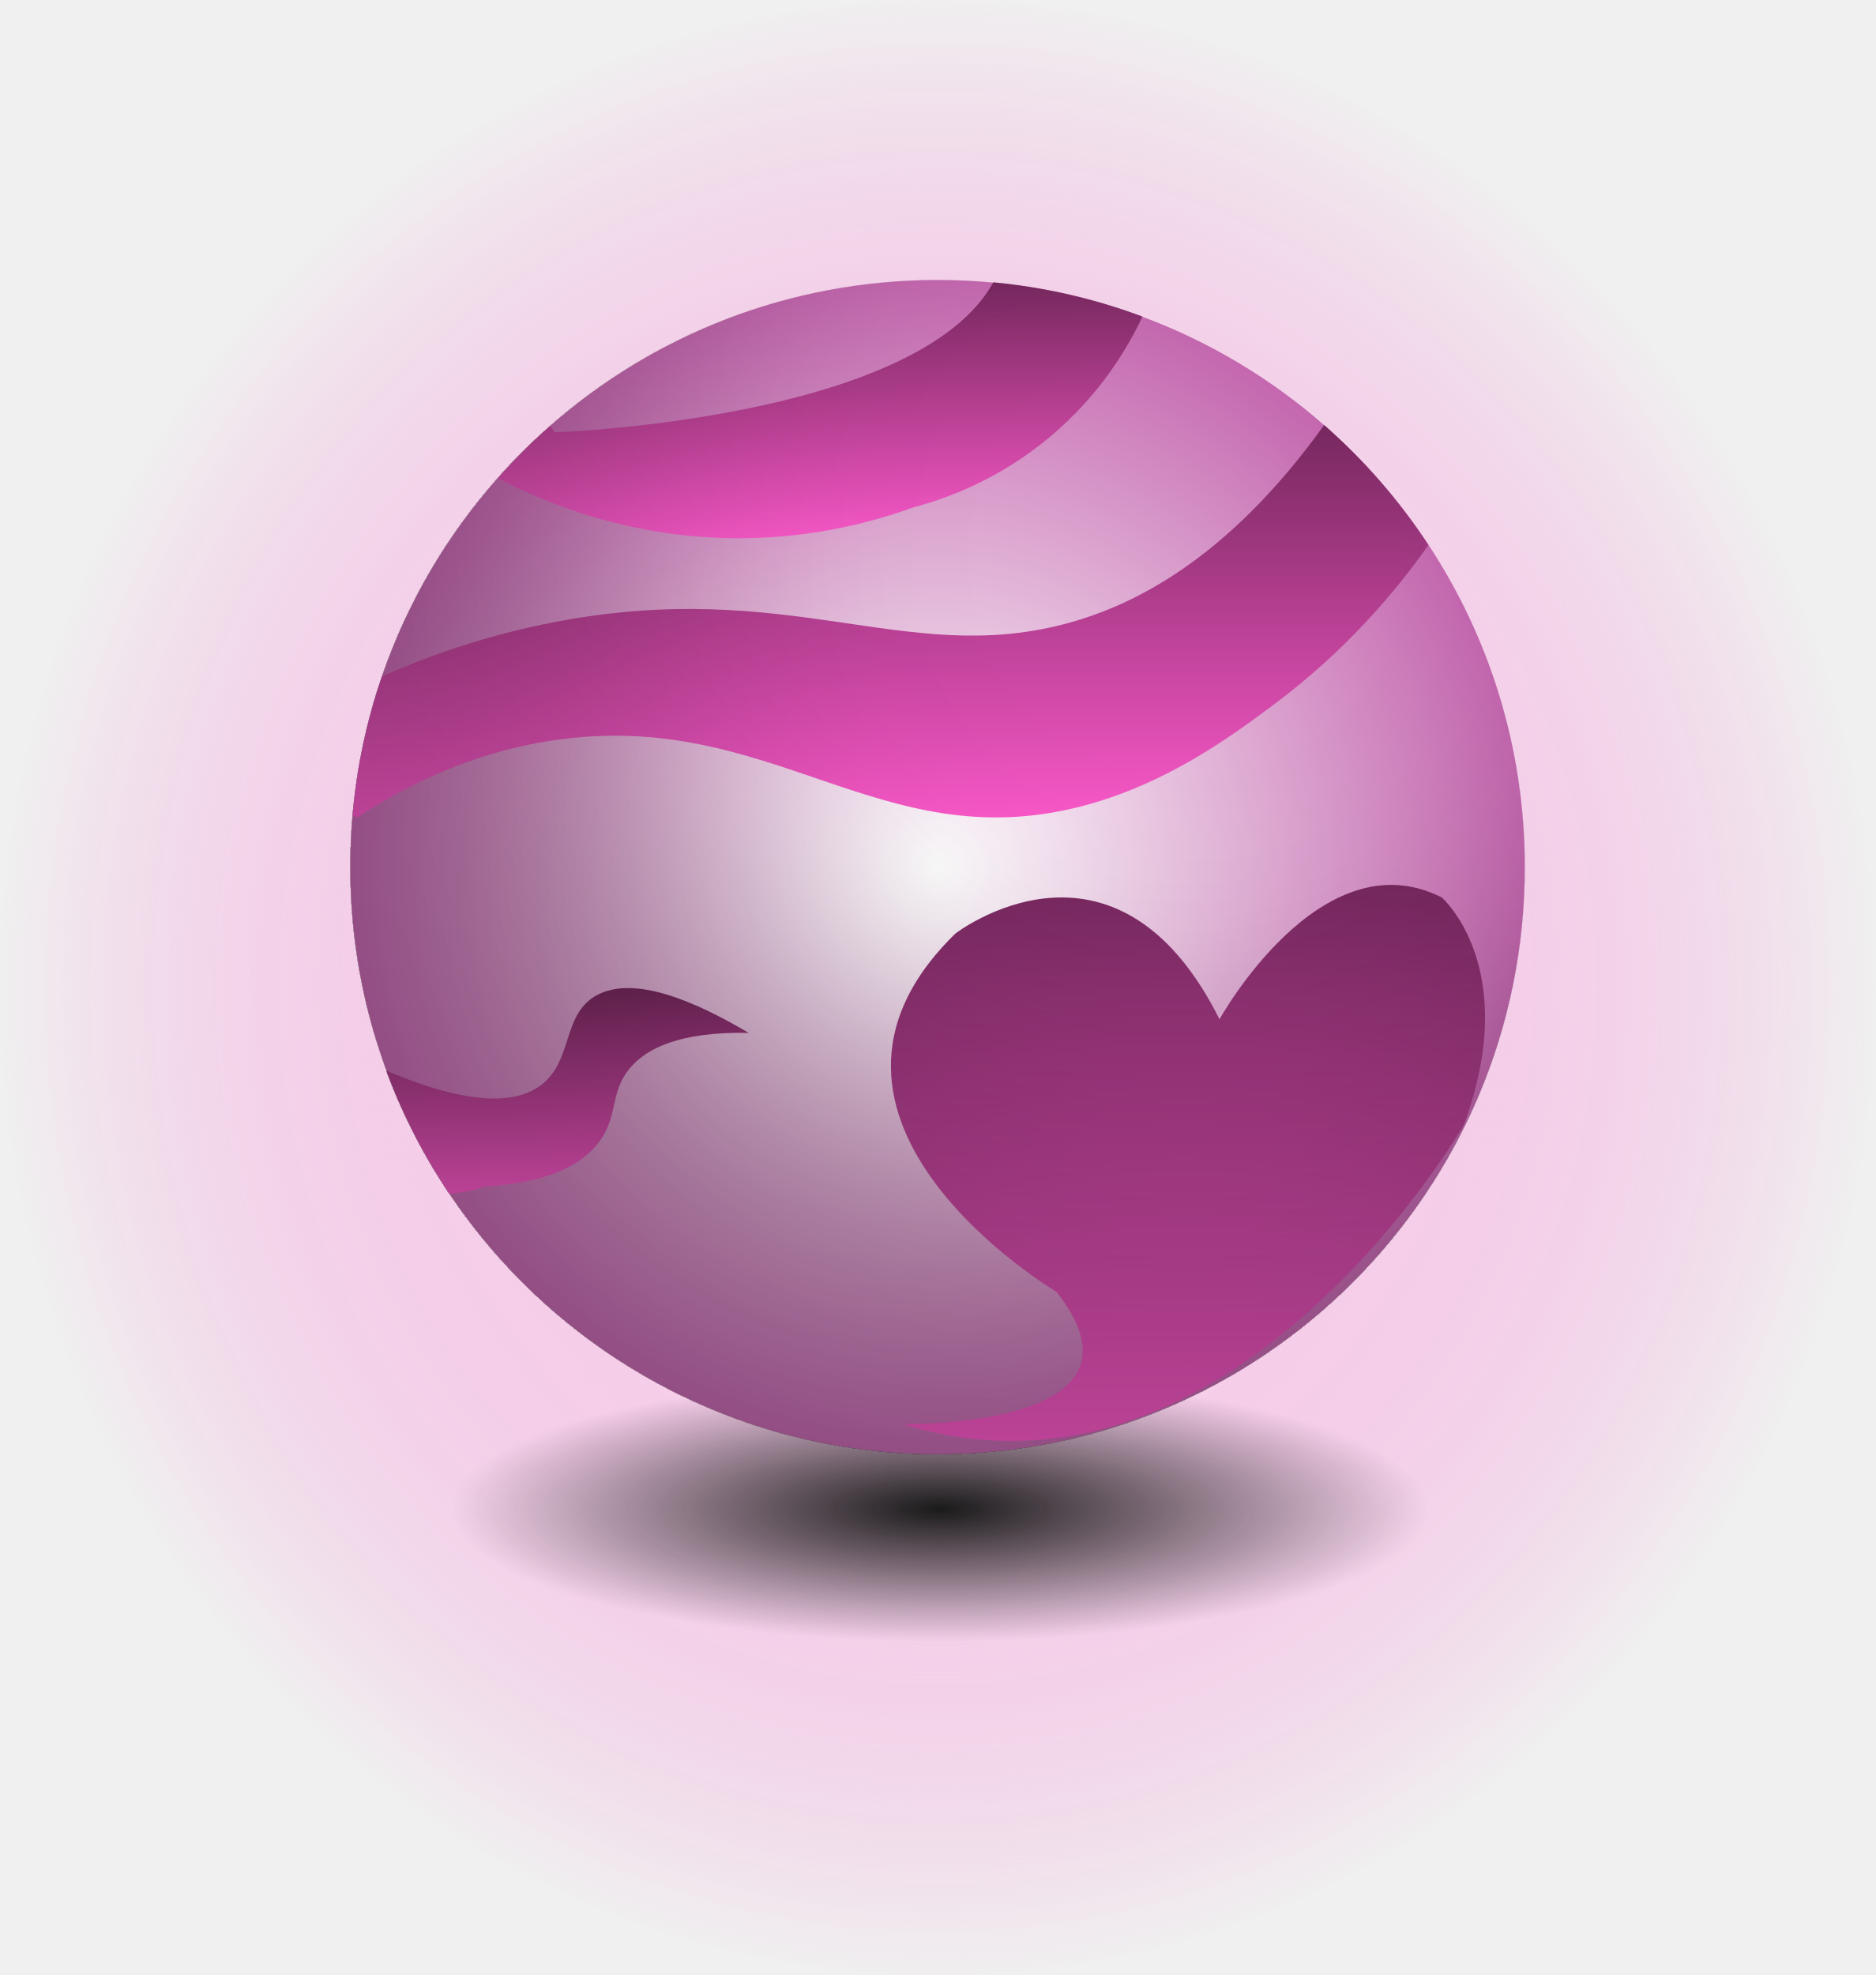
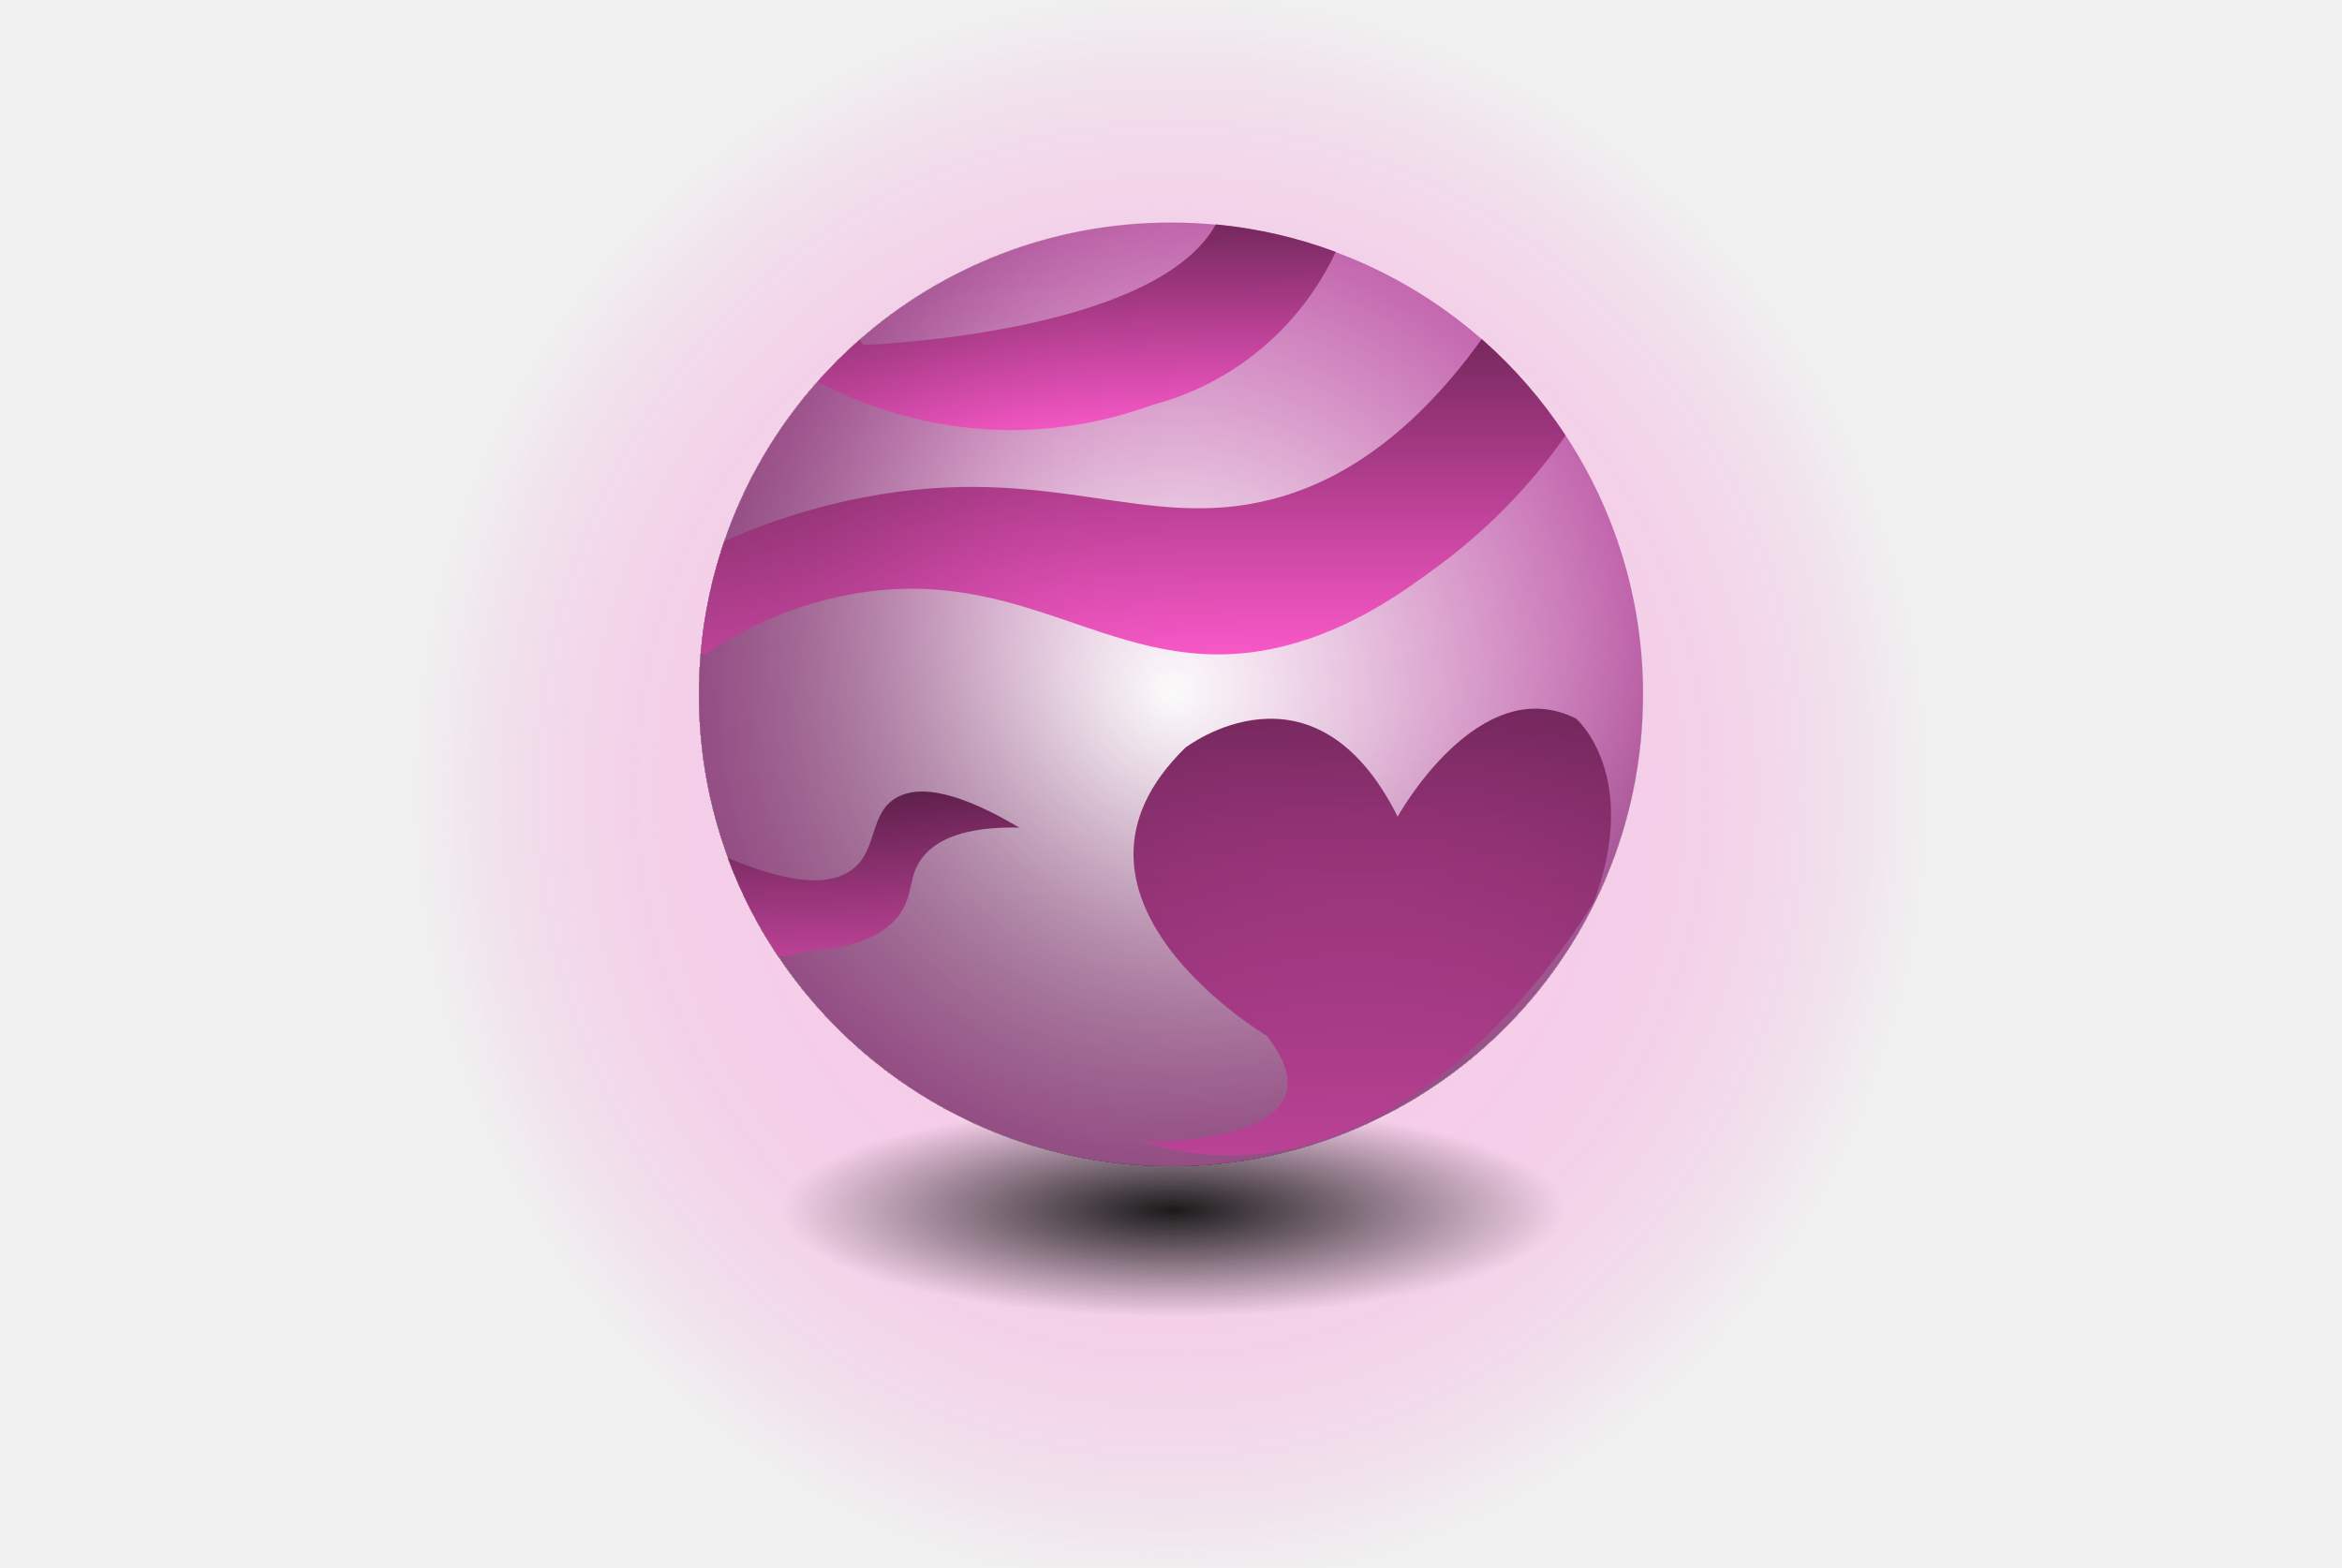
- <svg xmlns="http://www.w3.org/2000/svg" width="302" height="318" viewBox="0 0 302 318" fill="none">
-   <ellipse cx="150.979" cy="159" rx="150.979" ry="159" fill="url(#paint0_radial_455_462)" />
-   <ellipse cx="151.384" cy="242.976" rx="78.525" ry="21.314" fill="url(#paint1_radial_455_462)" />
-   <g filter="url(#filter0_i_455_462)">
-     <path d="M245.544 139.61C245.544 191.819 203.207 234.137 150.976 234.137C118.224 234.137 89.361 217.493 72.392 192.206C68.27 186.064 64.853 179.419 62.25 172.371C58.477 162.163 56.415 151.127 56.415 139.61C56.415 136.799 56.539 134.026 56.78 131.276C57.454 123.524 59.073 116.042 61.506 108.94C65.582 97.051 71.966 86.232 80.125 77.015C82.736 74.056 85.534 71.268 88.501 68.658C105.16 53.981 127.026 45.083 150.976 45.083C154.013 45.083 157.012 45.222 159.971 45.508C168.347 46.291 176.406 48.181 184.007 51.015C194.846 55.043 204.741 61.014 213.272 68.488C219.703 74.126 225.359 80.609 230.07 87.781C239.856 102.666 245.544 120.472 245.544 139.61Z" fill="url(#paint2_radial_455_462)" />
-     <path d="M170.158 208.024C170.158 208.024 123.202 180.223 153.855 150.307C153.855 150.307 179.546 130.476 196.384 164.118C196.384 164.118 212.687 134.628 232.177 144.505C232.177 144.505 245.116 155.799 235.72 181.121C235.72 181.121 198.508 245.927 145.35 229.28C145.35 229.28 187.523 230.163 170.158 208.032V208.024Z" fill="url(#paint3_linear_455_462)" />
-     <path d="M183.978 50.971C181.71 55.794 177.305 63.424 169.183 70.255C160.636 77.451 151.965 80.398 147.165 81.662C140.638 84.034 131.138 86.578 119.556 86.663C102.19 86.795 88.464 81.321 80.18 77.002C82.789 74.04 85.584 71.248 88.549 68.635C88.843 68.93 89.122 69.255 89.385 69.604C89.385 69.604 147.707 67.642 159.962 45.458C168.332 46.241 176.383 48.133 183.978 50.971Z" fill="url(#paint4_linear_455_462)" />
-     <path d="M230.029 87.753C224.793 95.206 216.675 104.885 204.761 113.718C198.246 118.55 187.75 126.329 174.055 129.85C141.544 138.203 124.2 113.967 89.071 119.209C75.151 121.288 64.399 127.104 57.552 131.618C57.288 131.517 57.033 131.417 56.785 131.308C57.459 123.545 59.078 116.053 61.51 108.941C62.277 108.584 63.083 108.227 63.927 107.871C69.388 105.567 78.265 102.263 89.559 100.115C126.896 93.003 145.557 107.095 171.111 100.557C182.196 97.719 197.58 90.242 213.235 68.434C219.665 74.08 225.319 80.571 230.029 87.753Z" fill="url(#paint5_linear_455_462)" />
-     <path d="M120.566 166.31C109.476 166.094 104.136 168.784 101.455 171.969C98.13 175.911 99.642 179.729 96.387 183.981C92.558 188.974 85.165 190.644 78.058 191.046C77.214 191.34 75.044 192.035 72.347 192.182C68.224 186.052 64.806 179.42 62.202 172.386C76.098 178.292 83.057 177.503 86.785 174.952C92.38 171.111 90.365 163.497 95.991 160.304C102.029 156.888 112.057 161.263 120.566 166.31Z" fill="url(#paint6_linear_455_462)" />
+ <svg xmlns="http://www.w3.org/2000/svg" width="505" height="338" viewBox="0 0 505 338" fill="none">
+   <g clip-path="url(#clip0_467_425)">
+     <ellipse cx="252.5" cy="170.602" rx="162.5" ry="171.133" fill="url(#paint0_radial_467_425)" />
+     <ellipse cx="252.936" cy="260.986" rx="84.517" ry="22.94" fill="url(#paint1_radial_467_425)" />
+     <g filter="url(#filter0_i_467_425)">
+       <path d="M354.28 149.732C354.28 205.925 308.713 251.473 252.496 251.473C217.245 251.473 186.18 233.559 167.916 206.342C163.48 199.731 159.802 192.579 157 184.993C152.939 174.007 150.72 162.128 150.72 149.732C150.72 146.706 150.854 143.722 151.112 140.763C151.838 132.418 153.581 124.366 156.199 116.722C160.586 103.926 167.458 92.281 176.239 82.361C179.05 79.177 182.06 76.176 185.254 73.366C203.184 57.57 226.719 47.992 252.496 47.992C255.765 47.992 258.993 48.142 262.178 48.45C271.193 49.292 279.867 51.326 288.048 54.377C299.715 58.712 310.364 65.139 319.546 73.183C326.468 79.252 332.556 86.229 337.626 93.948C348.159 109.97 354.28 129.134 354.28 149.732Z" fill="url(#paint2_radial_467_425)" />
+       <path d="M273.142 223.367C273.142 223.367 222.603 193.444 255.595 161.245C255.595 161.245 283.247 139.902 301.37 176.111C301.37 176.111 318.917 144.37 339.894 155.001C339.894 155.001 353.82 167.156 343.707 194.411C343.707 194.411 303.656 264.161 246.442 246.244C246.442 246.244 291.833 247.195 273.142 223.375V223.367Z" fill="url(#paint3_linear_467_425)" />
+       <path d="M288.017 54.329C285.576 59.52 280.834 67.733 272.093 75.085C262.894 82.83 253.561 86.001 248.394 87.362C241.37 89.916 231.145 92.653 218.679 92.745C199.988 92.887 185.214 86.995 176.298 82.346C179.106 79.158 182.114 76.153 185.306 73.341C185.622 73.658 185.922 74.009 186.206 74.384C186.206 74.384 248.978 72.273 262.169 48.395C271.176 49.238 279.843 51.275 288.017 54.329Z" fill="url(#paint4_linear_467_425)" />
+       <path d="M337.582 93.917C331.946 101.939 323.208 112.357 310.386 121.864C303.374 127.065 292.077 135.437 277.336 139.227C242.345 148.217 223.678 122.131 185.868 127.774C170.886 130.011 159.313 136.272 151.943 141.13C151.66 141.021 151.385 140.913 151.118 140.796C151.843 132.44 153.586 124.377 156.204 116.722C157.029 116.338 157.896 115.954 158.805 115.57C164.683 113.091 174.237 109.535 186.393 107.223C226.579 99.569 246.664 114.736 274.168 107.699C286.099 104.644 302.657 96.597 319.507 73.124C326.427 79.201 332.513 86.188 337.582 93.917Z" fill="url(#paint5_linear_467_425)" />
+       <path d="M219.766 178.47C207.83 178.237 202.083 181.132 199.197 184.56C195.618 188.803 197.245 192.913 193.742 197.488C189.621 202.863 181.664 204.66 174.015 205.093C173.106 205.409 170.77 206.158 167.867 206.316C163.43 199.718 159.751 192.58 156.949 185.009C171.905 191.365 179.395 190.516 183.407 187.771C189.429 183.636 187.261 175.441 193.316 172.005C199.814 168.328 210.608 173.037 219.766 178.47Z" fill="url(#paint6_linear_467_425)" />
+     </g>
  </g>
  <defs>
-     <filter id="filter0_i_455_462" x="56.415" y="-4.917" width="229.128" height="239.055" filterUnits="userSpaceOnUse" color-interpolation-filters="sRGB">
+     <filter id="filter0_i_467_425" x="150.72" y="-2.008" width="243.56" height="253.481" filterUnits="userSpaceOnUse" color-interpolation-filters="sRGB">
      <feFlood flood-opacity="0" result="BackgroundImageFix" />
      <feBlend mode="normal" in="SourceGraphic" in2="BackgroundImageFix" result="shape" />
      <feColorMatrix in="SourceAlpha" type="matrix" values="0 0 0 0 0 0 0 0 0 0 0 0 0 0 0 0 0 0 127 0" result="hardAlpha" />
      <feOffset dx="40" dy="-50" />
      <feGaussianBlur stdDeviation="25" />
      <feComposite in2="hardAlpha" operator="arithmetic" k2="-1" k3="1" />
      <feColorMatrix type="matrix" values="0 0 0 0 0 0 0 0 0 0 0 0 0 0 0 0 0 0 0.25 0" />
-       <feBlend mode="normal" in2="shape" result="effect1_innerShadow_455_462" />
+       <feBlend mode="normal" in2="shape" result="effect1_innerShadow_467_425" />
    </filter>
-     <radialGradient id="paint0_radial_455_462" cx="0" cy="0" r="1" gradientUnits="userSpaceOnUse" gradientTransform="translate(150.979 159) rotate(90) scale(159 150.979)">
+     <radialGradient id="paint0_radial_467_425" cx="0" cy="0" r="1" gradientUnits="userSpaceOnUse" gradientTransform="translate(252.5 170.602) rotate(90) scale(171.133 162.5)">
      <stop stop-color="white" />
      <stop offset="1" stop-color="#F958C8" stop-opacity="0" />
    </radialGradient>
-     <radialGradient id="paint1_radial_455_462" cx="0" cy="0" r="1" gradientUnits="userSpaceOnUse" gradientTransform="translate(151.384 242.976) rotate(90) scale(21.3137 78.5254)">
+     <radialGradient id="paint1_radial_467_425" cx="0" cy="0" r="1" gradientUnits="userSpaceOnUse" gradientTransform="translate(252.936 260.986) rotate(90) scale(22.9401 84.5174)">
      <stop stop-color="#1A1A1A" />
      <stop offset="1" stop-color="#1A1A1A" stop-opacity="0" />
    </radialGradient>
-     <radialGradient id="paint2_radial_455_462" cx="0" cy="0" r="1" gradientUnits="userSpaceOnUse" gradientTransform="translate(150.979 139.61) rotate(90) scale(94.5274 94.5641)">
+     <radialGradient id="paint2_radial_467_425" cx="0" cy="0" r="1" gradientUnits="userSpaceOnUse" gradientTransform="translate(252.5 149.732) rotate(90) scale(101.741 101.78)">
      <stop stop-color="white" />
      <stop offset="1" stop-color="#C467AF" />
    </radialGradient>
-     <linearGradient id="paint3_linear_455_462" x1="191.305" y1="142.481" x2="191.305" y2="232.014" gradientUnits="userSpaceOnUse">
+     <linearGradient id="paint3_linear_467_425" x1="295.902" y1="152.823" x2="295.902" y2="249.187" gradientUnits="userSpaceOnUse">
      <stop stop-color="#76285E" />
      <stop offset="1" stop-color="#F958C8" />
    </linearGradient>
-     <linearGradient id="paint4_linear_455_462" x1="132.079" y1="45.458" x2="132.079" y2="86.665" gradientUnits="userSpaceOnUse">
+     <linearGradient id="paint4_linear_467_425" x1="232.158" y1="48.395" x2="232.158" y2="92.747" gradientUnits="userSpaceOnUse">
      <stop stop-color="#76285E" />
      <stop offset="1" stop-color="#F958C8" />
    </linearGradient>
-     <linearGradient id="paint5_linear_455_462" x1="143.407" y1="68.434" x2="143.407" y2="131.618" gradientUnits="userSpaceOnUse">
+     <linearGradient id="paint5_linear_467_425" x1="244.35" y1="73.124" x2="244.35" y2="141.13" gradientUnits="userSpaceOnUse">
      <stop stop-color="#76285E" />
      <stop offset="1" stop-color="#F958C8" />
    </linearGradient>
-     <linearGradient id="paint6_linear_455_462" x1="91.384" y1="159.091" x2="91.384" y2="192.182" gradientUnits="userSpaceOnUse">
+     <linearGradient id="paint6_linear_467_425" x1="188.357" y1="170.7" x2="188.357" y2="206.316" gradientUnits="userSpaceOnUse">
      <stop stop-color="#76285E" />
      <stop offset="1" stop-color="#F958C8" />
    </linearGradient>
+     <clipPath id="clip0_467_425">
+       <rect width="505" height="338" fill="white" />
+     </clipPath>
  </defs>
</svg>
